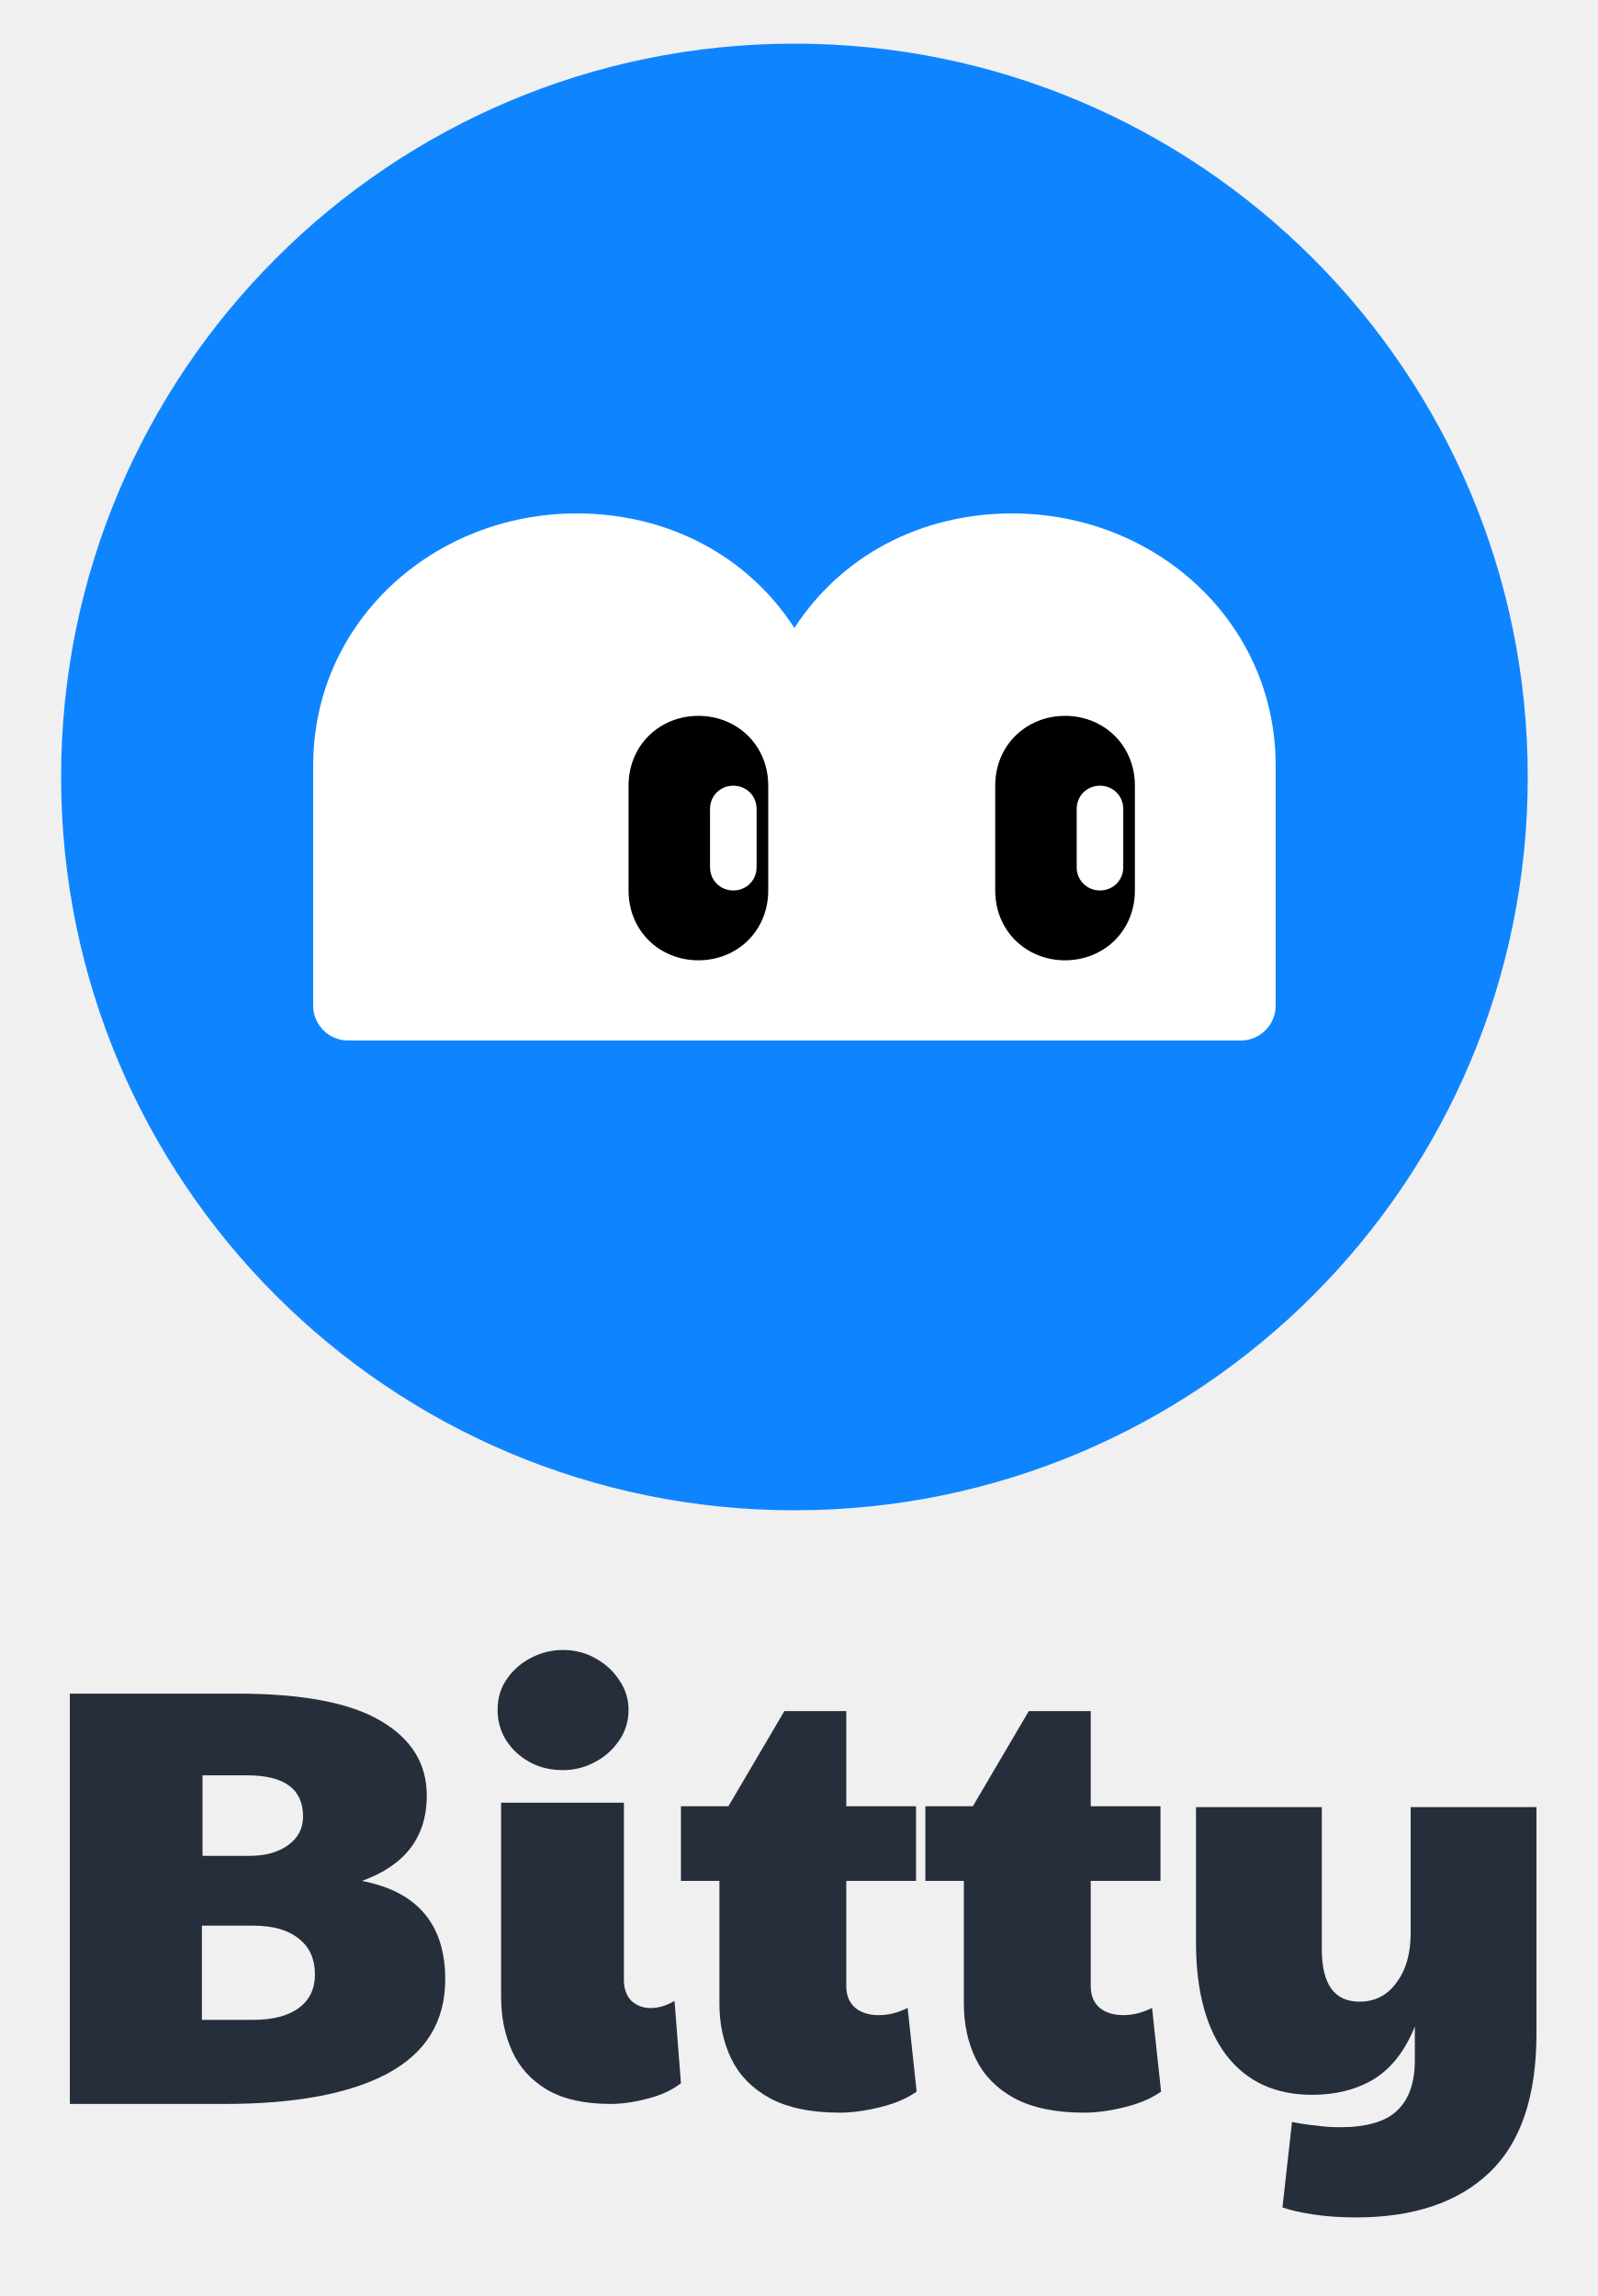
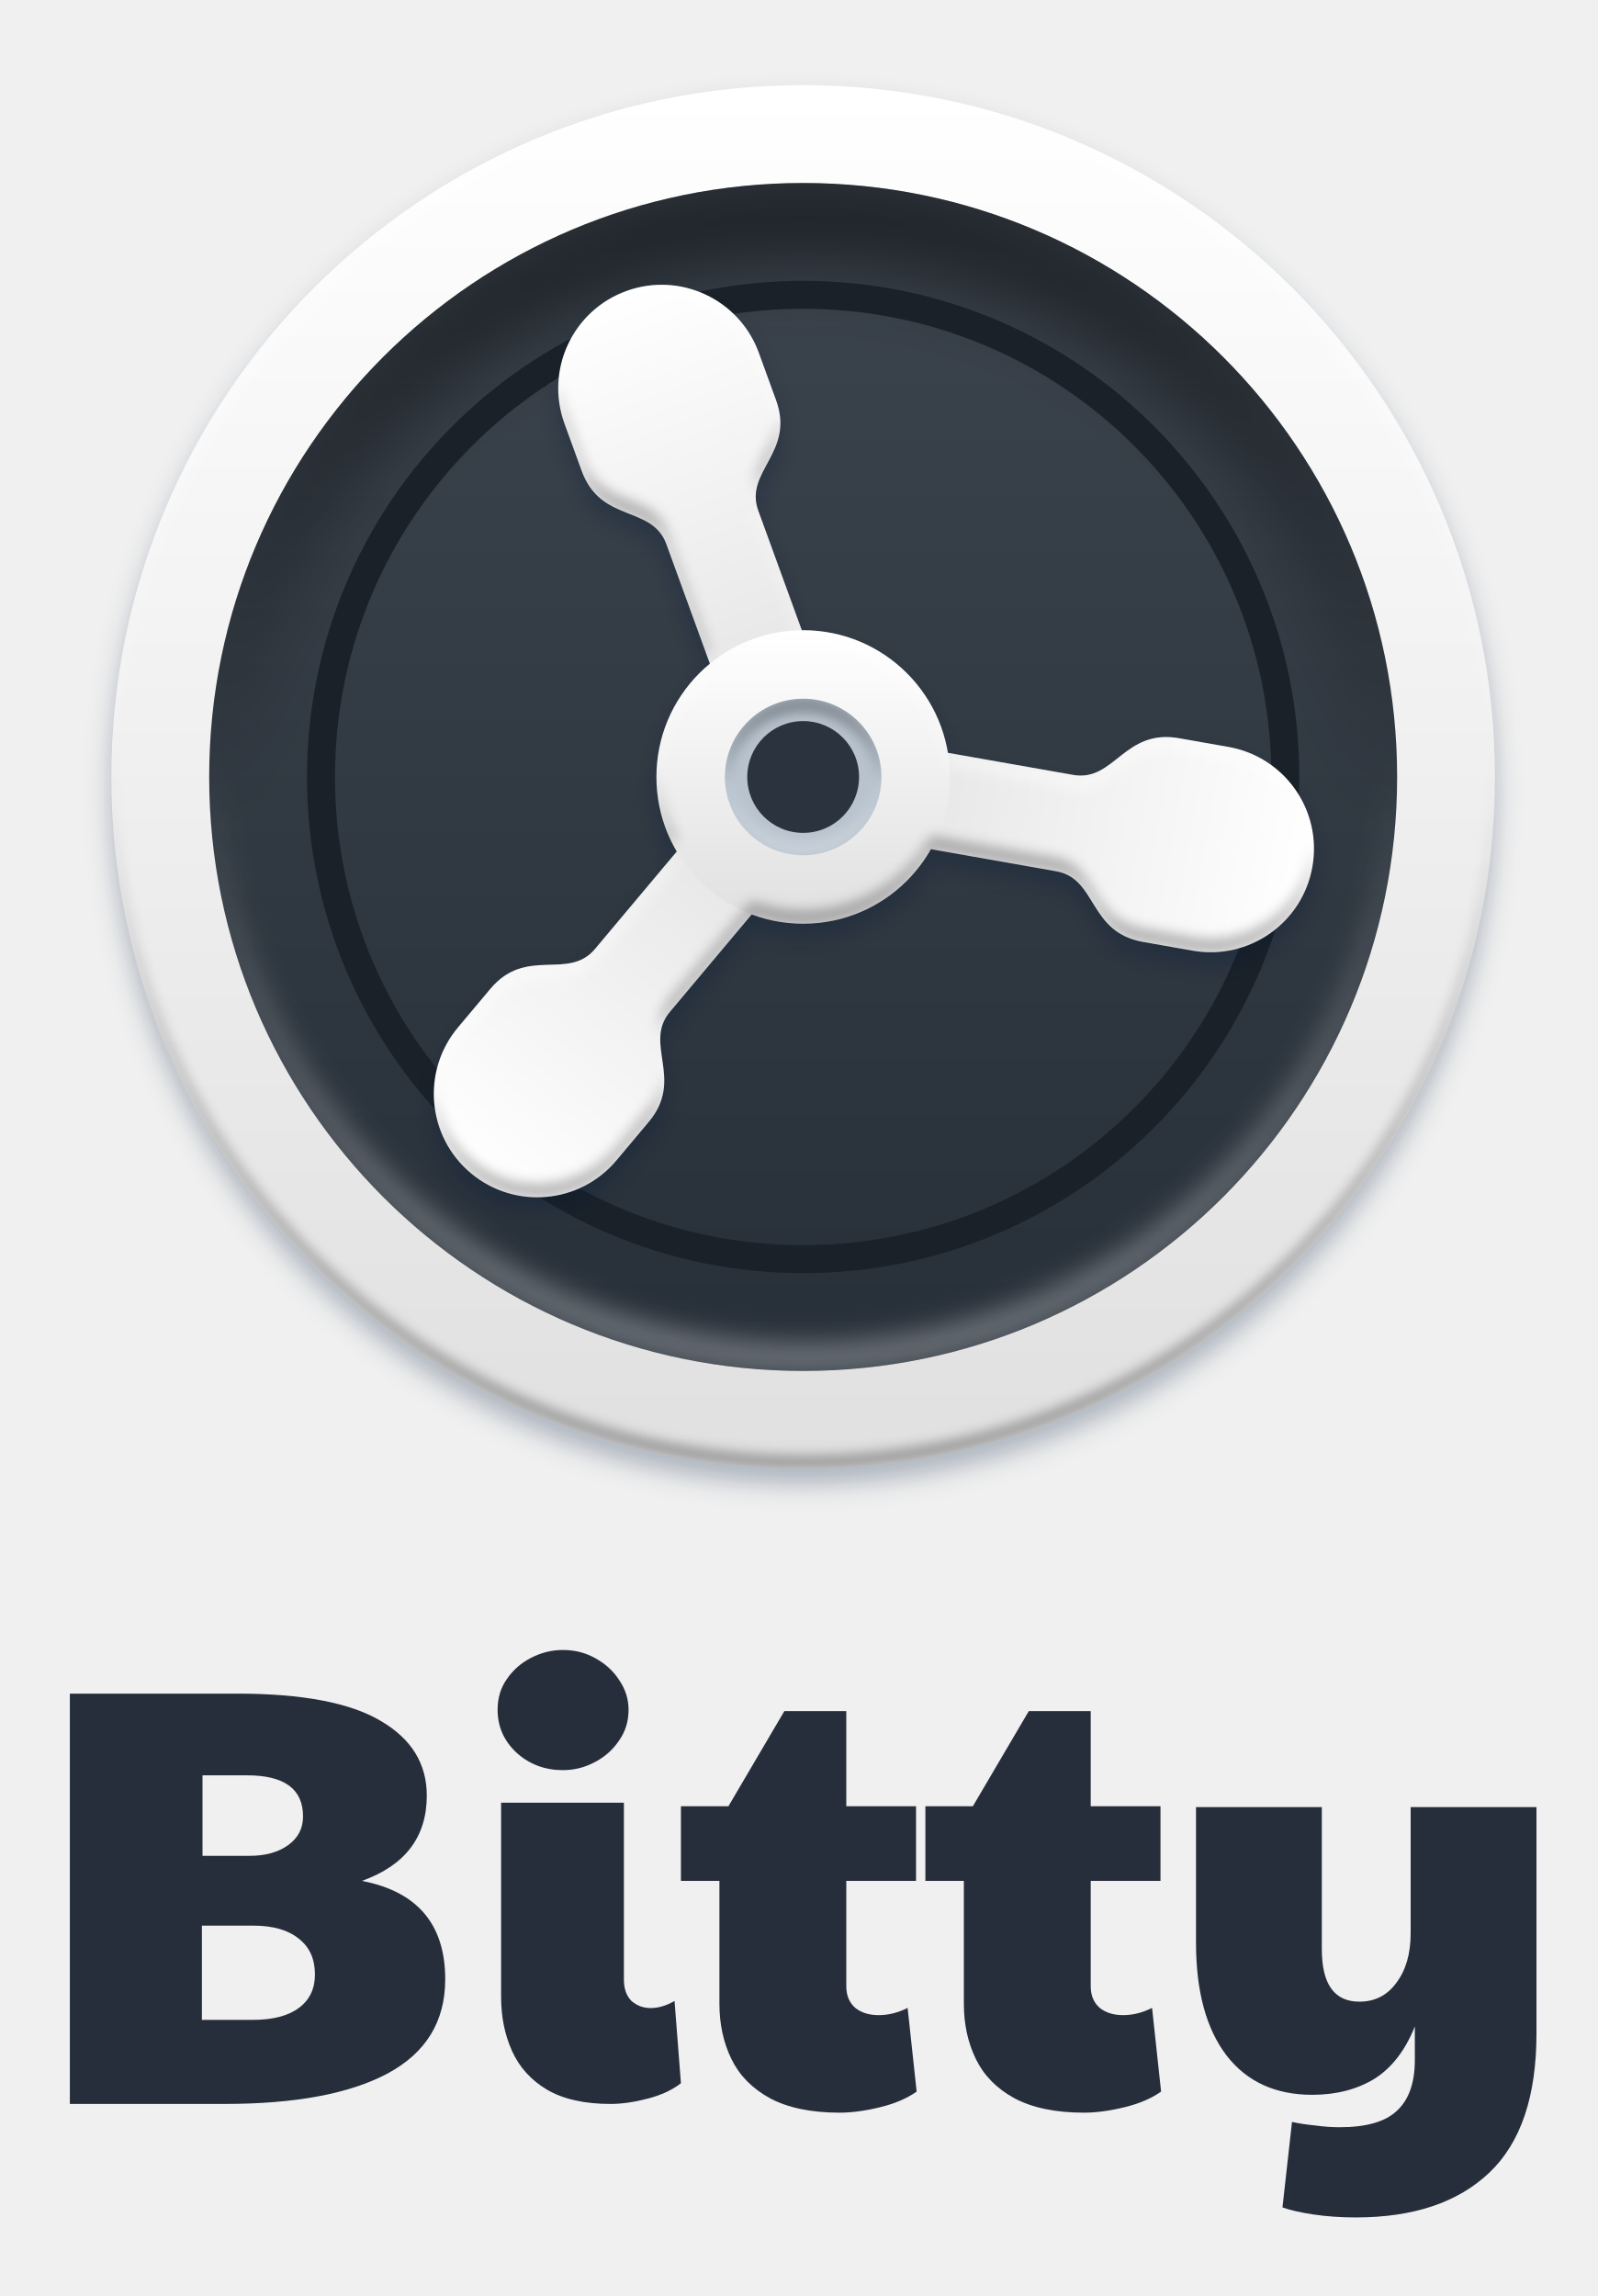
<svg xmlns="http://www.w3.org/2000/svg" width="183" height="263" viewBox="0 0 183 263" fill="none">
+   <defs>
+     <linearGradient id="bv-gbg" x1="0" y1="0" x2="0" y2="1">
+       <stop offset="0" stop-color="#D9DEE3" />
+       <stop offset="1" stop-color="#9AA4AE" />
+     </linearGradient>
+     <linearGradient id="bv-gf" x1="0" y1="0" x2="0" y2="1">
+       <stop offset="0" stop-color="#FFFFFF" />
+       <stop offset="1" stop-color="#E0E0E0" />
+     </linearGradient>
+     <linearGradient id="bv-gd" x1="0" y1="0" x2="0" y2="1">
+       <stop offset="0" stop-color="#3C444D" />
+       <stop offset="1" stop-color="#272F38" />
+     </linearGradient>
+     <linearGradient id="bv-gh" x1="0" y1="0" x2="0" y2="1">
+       <stop offset="0" stop-color="#FFFFFF" />
+       <stop offset="1" stop-color="#E0E0E0" />
+     </linearGradient>
+     <filter id="bv-bv" x="-15%" y="-15%" width="130%" height="135%" color-interpolation-filters="sRGB">
+       <feOffset in="SourceAlpha" dy="0.9" result="dn" />
+       <feComposite in="SourceAlpha" in2="dn" operator="out" result="tb" />
+       <feGaussianBlur in="tb" stdDeviation="0.45" result="tb1" />
+       <feComposite in="tb1" in2="SourceAlpha" operator="in" result="tb2" />
+       <feFlood flood-color="#fff" flood-opacity="0.55" />
+       <feComposite in2="tb2" operator="in" result="T" />
+       <feOffset in="SourceAlpha" dy="-0.9" result="up" />
+       <feComposite in="SourceAlpha" in2="up" operator="out" result="bb" />
+       <feGaussianBlur in="bb" stdDeviation="0.45" result="bb1" />
+       <feComposite in="bb1" in2="SourceAlpha" operator="in" result="bb2" />
+       <feFlood flood-color="#000" flood-opacity="0.35" />
+       <feComposite in2="bb2" operator="in" result="B" />
+       <feOffset in="SourceAlpha" dy="1.10" result="o3" />
+       <feGaussianBlur in="o3" stdDeviation="0.90" result="o4" />
+       <feFlood flood-color="#001A3D" flood-opacity="0.28" />
+       <feComposite in2="o4" operator="in" result="drop" />
+       <feMerge>
+         <feMergeNode in="drop" />
+         <feMergeNode in="SourceGraphic" />
+         <feMergeNode in="T" />
+         <feMergeNode in="B" />
+       </feMerge>
+     </filter>
+     <filter id="bv-rc" x="-15%" y="-15%" width="130%" height="135%" color-interpolation-filters="sRGB">
+       <feOffset in="SourceAlpha" dy="0.9" result="dn" />
+       <feComposite in="SourceAlpha" in2="dn" operator="out" result="tb" />
+       <feGaussianBlur in="tb" stdDeviation="0.45" result="tb1" />
+       <feComposite in="tb1" in2="SourceAlpha" operator="in" result="tb2" />
+       <feFlood flood-color="#000" flood-opacity="0.35" />
+       <feComposite in2="tb2" operator="in" result="T" />
+       <feOffset in="SourceAlpha" dy="-0.9" result="up" />
+       <feComposite in="SourceAlpha" in2="up" operator="out" result="bb" />
+       <feGaussianBlur in="bb" stdDeviation="0.45" result="bb1" />
+       <feComposite in="bb1" in2="SourceAlpha" operator="in" result="bb2" />
+       <feFlood flood-color="#fff" flood-opacity="0.28" />
+       <feComposite in2="bb2" operator="in" result="B" />
+       <feMerge>
+         <feMergeNode in="SourceGraphic" />
+         <feMergeNode in="T" />
+         <feMergeNode in="B" />
+       </feMerge>
+     </filter>
+     <filter id="bv-bh" x="-15%" y="-15%" width="130%" height="135%" color-interpolation-filters="sRGB">
+       <feOffset in="SourceAlpha" dy="0.9" result="dn" />
+       <feComposite in="SourceAlpha" in2="dn" operator="out" result="tb" />
+       <feGaussianBlur in="tb" stdDeviation="0.45" result="tb1" />
+       <feComposite in="tb1" in2="SourceAlpha" operator="in" result="tb2" />
+       <feFlood flood-color="#fff" flood-opacity="0.50" />
+       <feComposite in2="tb2" operator="in" result="T" />
+       <feOffset in="SourceAlpha" dy="-0.9" result="up" />
+       <feComposite in="SourceAlpha" in2="up" operator="out" result="bb" />
+       <feGaussianBlur in="bb" stdDeviation="0.45" result="bb1" />
+       <feComposite in="bb1" in2="SourceAlpha" operator="in" result="bb2" />
+       <feFlood flood-color="#000" flood-opacity="0.32" />
+       <feComposite in2="bb2" operator="in" result="B" />
+       <feOffset in="SourceAlpha" dy="0.99" result="o3" />
+       <feGaussianBlur in="o3" stdDeviation="0.81" result="o4" />
+       <feFlood flood-color="#001A3D" flood-opacity="0.25" />
+       <feComposite in2="o4" operator="in" result="drop" />
+       <feMerge>
+         <feMergeNode in="drop" />
+         <feMergeNode in="SourceGraphic" />
+         <feMergeNode in="T" />
+         <feMergeNode in="B" />
+       </feMerge>
+     </filter>
+     <filter id="bv-in2" x="-10%" y="-10%" width="120%" height="120%" color-interpolation-filters="sRGB">
+       <feOffset in="SourceAlpha" dy="4.5" result="d" />
+       <feComposite in="SourceAlpha" in2="d" operator="out" result="t" />
+       <feGaussianBlur in="t" stdDeviation="3.0" result="t1" />
+       <feComposite in="t1" in2="SourceAlpha" operator="in" result="t2" />
+       <feFlood flood-color="#000000" flood-opacity="0.75" />
+       <feComposite in2="t2" operator="in" result="T" />
+       <feOffset in="SourceAlpha" dy="-1.8" result="u" />
+       <feComposite in="SourceAlpha" in2="u" operator="out" result="b" />
+       <feGaussianBlur in="b" stdDeviation="1.0" result="b1" />
+       <feComposite in="b1" in2="SourceAlpha" operator="in" result="b2" />
+       <feFlood flood-color="#FFFFFF" flood-opacity="0.4" />
+       <feComposite in2="b2" operator="in" result="B" />
+       <feMerge>
+         <feMergeNode in="SourceGraphic" />
+         <feMergeNode in="T" />
+         <feMergeNode in="B" />
+       </feMerge>
+     </filter>
+   </defs>
  <path d="M155.305 254C153.574 254 151.958 253.887 150.455 253.662C148.953 253.437 147.769 253.167 146.904 252.852L147.997 243.06C148.816 243.24 149.704 243.375 150.66 243.466C151.616 243.601 152.55 243.668 153.461 243.668C156.511 243.668 158.697 243.038 160.018 241.777C161.384 240.517 162.067 238.581 162.067 235.97V232.121C160.974 234.867 159.426 236.87 157.422 238.131C155.419 239.346 153.051 239.954 150.319 239.954C146.084 239.954 142.806 238.446 140.483 235.43C138.161 232.368 137 228.069 137 222.532V207H151.412V223.274C151.412 227.281 152.846 229.284 155.715 229.284C157.49 229.284 158.902 228.564 159.949 227.124C161.042 225.683 161.588 223.792 161.588 221.451V207H176V232.931C176 240.134 174.201 245.446 170.604 248.868C167.007 252.289 161.907 254 155.305 254Z" fill="#262E3B" />
  <path d="M124.184 242C120.923 242 118.26 241.448 116.194 240.345C114.173 239.241 112.704 237.747 111.786 235.862C110.867 233.977 110.408 231.862 110.408 229.517V215.448H106V206.897H111.441L117.847 196H124.941V206.897H132.931V215.448H124.941V227.517C124.941 228.575 125.286 229.402 125.974 230C126.663 230.552 127.559 230.828 128.661 230.828C129.763 230.828 130.865 230.552 131.967 230L133 239.586C131.898 240.368 130.497 240.966 128.798 241.379C127.099 241.793 125.561 242 124.184 242Z" fill="#262E3B" />
  <path d="M96.184 242C92.924 242 90.26 241.448 88.194 240.345C86.174 239.241 84.704 237.747 83.786 235.862C82.867 233.977 82.408 231.862 82.408 229.517V215.448H78V206.897H83.441L89.847 196H96.941V206.897H104.931V215.448H96.941V227.517C96.941 228.575 97.286 229.402 97.975 230C98.663 230.552 99.559 230.828 100.661 230.828C101.763 230.828 102.865 230.552 103.967 230L105 239.586C103.898 240.368 102.497 240.966 100.798 241.379C99.1 241.793 97.561 242 96.184 242Z" fill="#262E3B" />
  <path d="M69.933 241C66.956 241 64.533 240.458 62.667 239.373C60.844 238.288 59.511 236.819 58.667 234.966C57.822 233.113 57.4 231.034 57.4 228.729V206.492H71.467V226.763C71.467 227.802 71.756 228.616 72.333 229.203C72.956 229.746 73.689 230.017 74.533 230.017C75.422 230.017 76.333 229.746 77.267 229.203L78 238.627C77.022 239.395 75.756 239.983 74.2 240.39C72.644 240.797 71.222 241 69.933 241ZM64.467 202.763C62.422 202.763 60.667 202.107 59.2 200.797C57.733 199.441 57 197.791 57 195.847C57 194.492 57.356 193.316 58.067 192.322C58.778 191.282 59.711 190.469 60.867 189.881C62.022 189.294 63.222 189 64.467 189C65.844 189 67.089 189.316 68.2 189.949C69.356 190.582 70.267 191.418 70.933 192.458C71.644 193.497 72 194.627 72 195.847C72 197.203 71.622 198.401 70.867 199.441C70.156 200.48 69.222 201.294 68.067 201.881C66.956 202.469 65.756 202.763 64.467 202.763Z" fill="#262E3B" />
  <path d="M25.718 241H8V194H27.149C34.645 194 40.142 195.047 43.64 197.142C47.138 199.192 48.888 202.038 48.888 205.682C48.888 210.418 46.411 213.674 41.46 215.451C47.82 216.68 51 220.437 51 226.722C51 231.55 48.797 235.148 44.39 237.516C40.029 239.839 33.804 241 25.718 241ZM23.197 212.581H28.58C30.397 212.581 31.874 212.172 33.01 211.352C34.145 210.532 34.713 209.439 34.713 208.073C34.713 204.93 32.578 203.359 28.307 203.359H23.197V212.581ZM28.989 231.368C31.26 231.368 33.01 230.912 34.236 230.001C35.463 229.091 36.076 227.815 36.076 226.176C36.076 224.4 35.463 223.033 34.236 222.077C33.01 221.075 31.26 220.574 28.989 220.574H23.128V231.368H28.989Z" fill="#262E3B" />
-   <rect x="33" y="50" width="119" height="76" fill="white" />
-   <rect x="29" y="56" width="126" height="72" fill="white" />
-   <path d="M91 5C44.609 5 7 42.609 7 89C7 135.391 44.609 173 91 173C137.391 173 175 135.391 175 89C175 42.609 137.395 5 91 5ZM146.125 115.188C146.125 117.397 144.334 119.188 142.125 119.188H96.25H85.75H39.875C37.666 119.188 35.875 117.397 35.875 115.187V87.688C35.875 71.245 49.62 58.812 66.062 58.812C76.568 58.812 85.699 63.722 91 71.938C96.301 63.722 105.432 58.812 115.938 58.812C132.38 58.812 146.125 71.245 146.125 87.688V115.188Z" fill="#0E85FF" />
-   <path d="M80 82C84.419 82 88 85.341 88 90V102C88 106.659 84.419 110 80 110C75.581 110 72 106.659 72 102V90C72 85.341 75.581 82 80 82ZM81.333 99.333C81.333 100.876 82.537 102 84 102C85.463 102 86.667 100.876 86.667 99.333V92.667C86.667 91.124 85.463 90 84 90C82.537 90 81.333 91.124 81.333 92.667V99.333Z" fill="black" />
-   <path d="M122 82C126.419 82 130 85.341 130 90V102C130 106.659 126.419 110 122 110C117.581 110 114 106.659 114 102V90C114 85.341 117.581 82 122 82ZM123.333 99.333C123.333 100.876 124.537 102 126 102C127.463 102 128.667 100.876 128.667 99.333V92.667C128.667 91.124 127.463 90 126 90C124.537 90 123.333 91.124 123.333 92.667V99.333Z" fill="black" />
+   <g transform="translate(92 89) scale(1.6009) translate(-64 -64)">
+     <g filter="url(#bv-bv)">
+       <circle cx="64" cy="64" r="49.5" fill="url(#bv-gf)" />
+     </g>
+     <g filter="url(#bv-in2)">
+       <circle cx="64" cy="64" r="42.5" fill="url(#bv-gd)" />
+     </g>
+     <circle cx="64" cy="64" r="34.5" fill="none" stroke="#1A2128" stroke-width="2" />
+     <g filter="url(#bv-bh)" fill="url(#bv-gh)">
+       <path transform="rotate(-20 64 64)" d="M60.5 64 L60.5 45 C60.5 42 56.6 42 56.6 38 L56.6 34.4 A7.4 7.4 0 0 1 71.4 34.4 L71.4 38 C71.4 42 67.5 42 67.5 45 L67.5 64 Z" />
+       <path transform="rotate(100 64 64)" d="M60.5 64 L60.5 45 C60.5 42 56.6 42 56.6 38 L56.6 34.4 A7.4 7.4 0 0 1 71.4 34.4 L71.4 38 C71.4 42 67.5 42 67.5 45 L67.5 64 Z" />
+       <path transform="rotate(220 64 64)" d="M60.5 64 L60.5 45 C60.5 42 56.6 42 56.6 38 L56.6 34.4 A7.4 7.4 0 0 1 71.4 34.4 L71.4 38 C71.4 42 67.5 42 67.5 45 L67.5 64 Z" />
+       <circle cx="64" cy="64" r="10.5" />
+     </g>
+     <g filter="url(#bv-rc)">
+       <circle cx="64" cy="64" r="5.6" fill="#B8C3CE" />
+     </g>
+     <circle cx="64" cy="64" r="4" fill="#2B343E" />
+   </g>
</svg>
